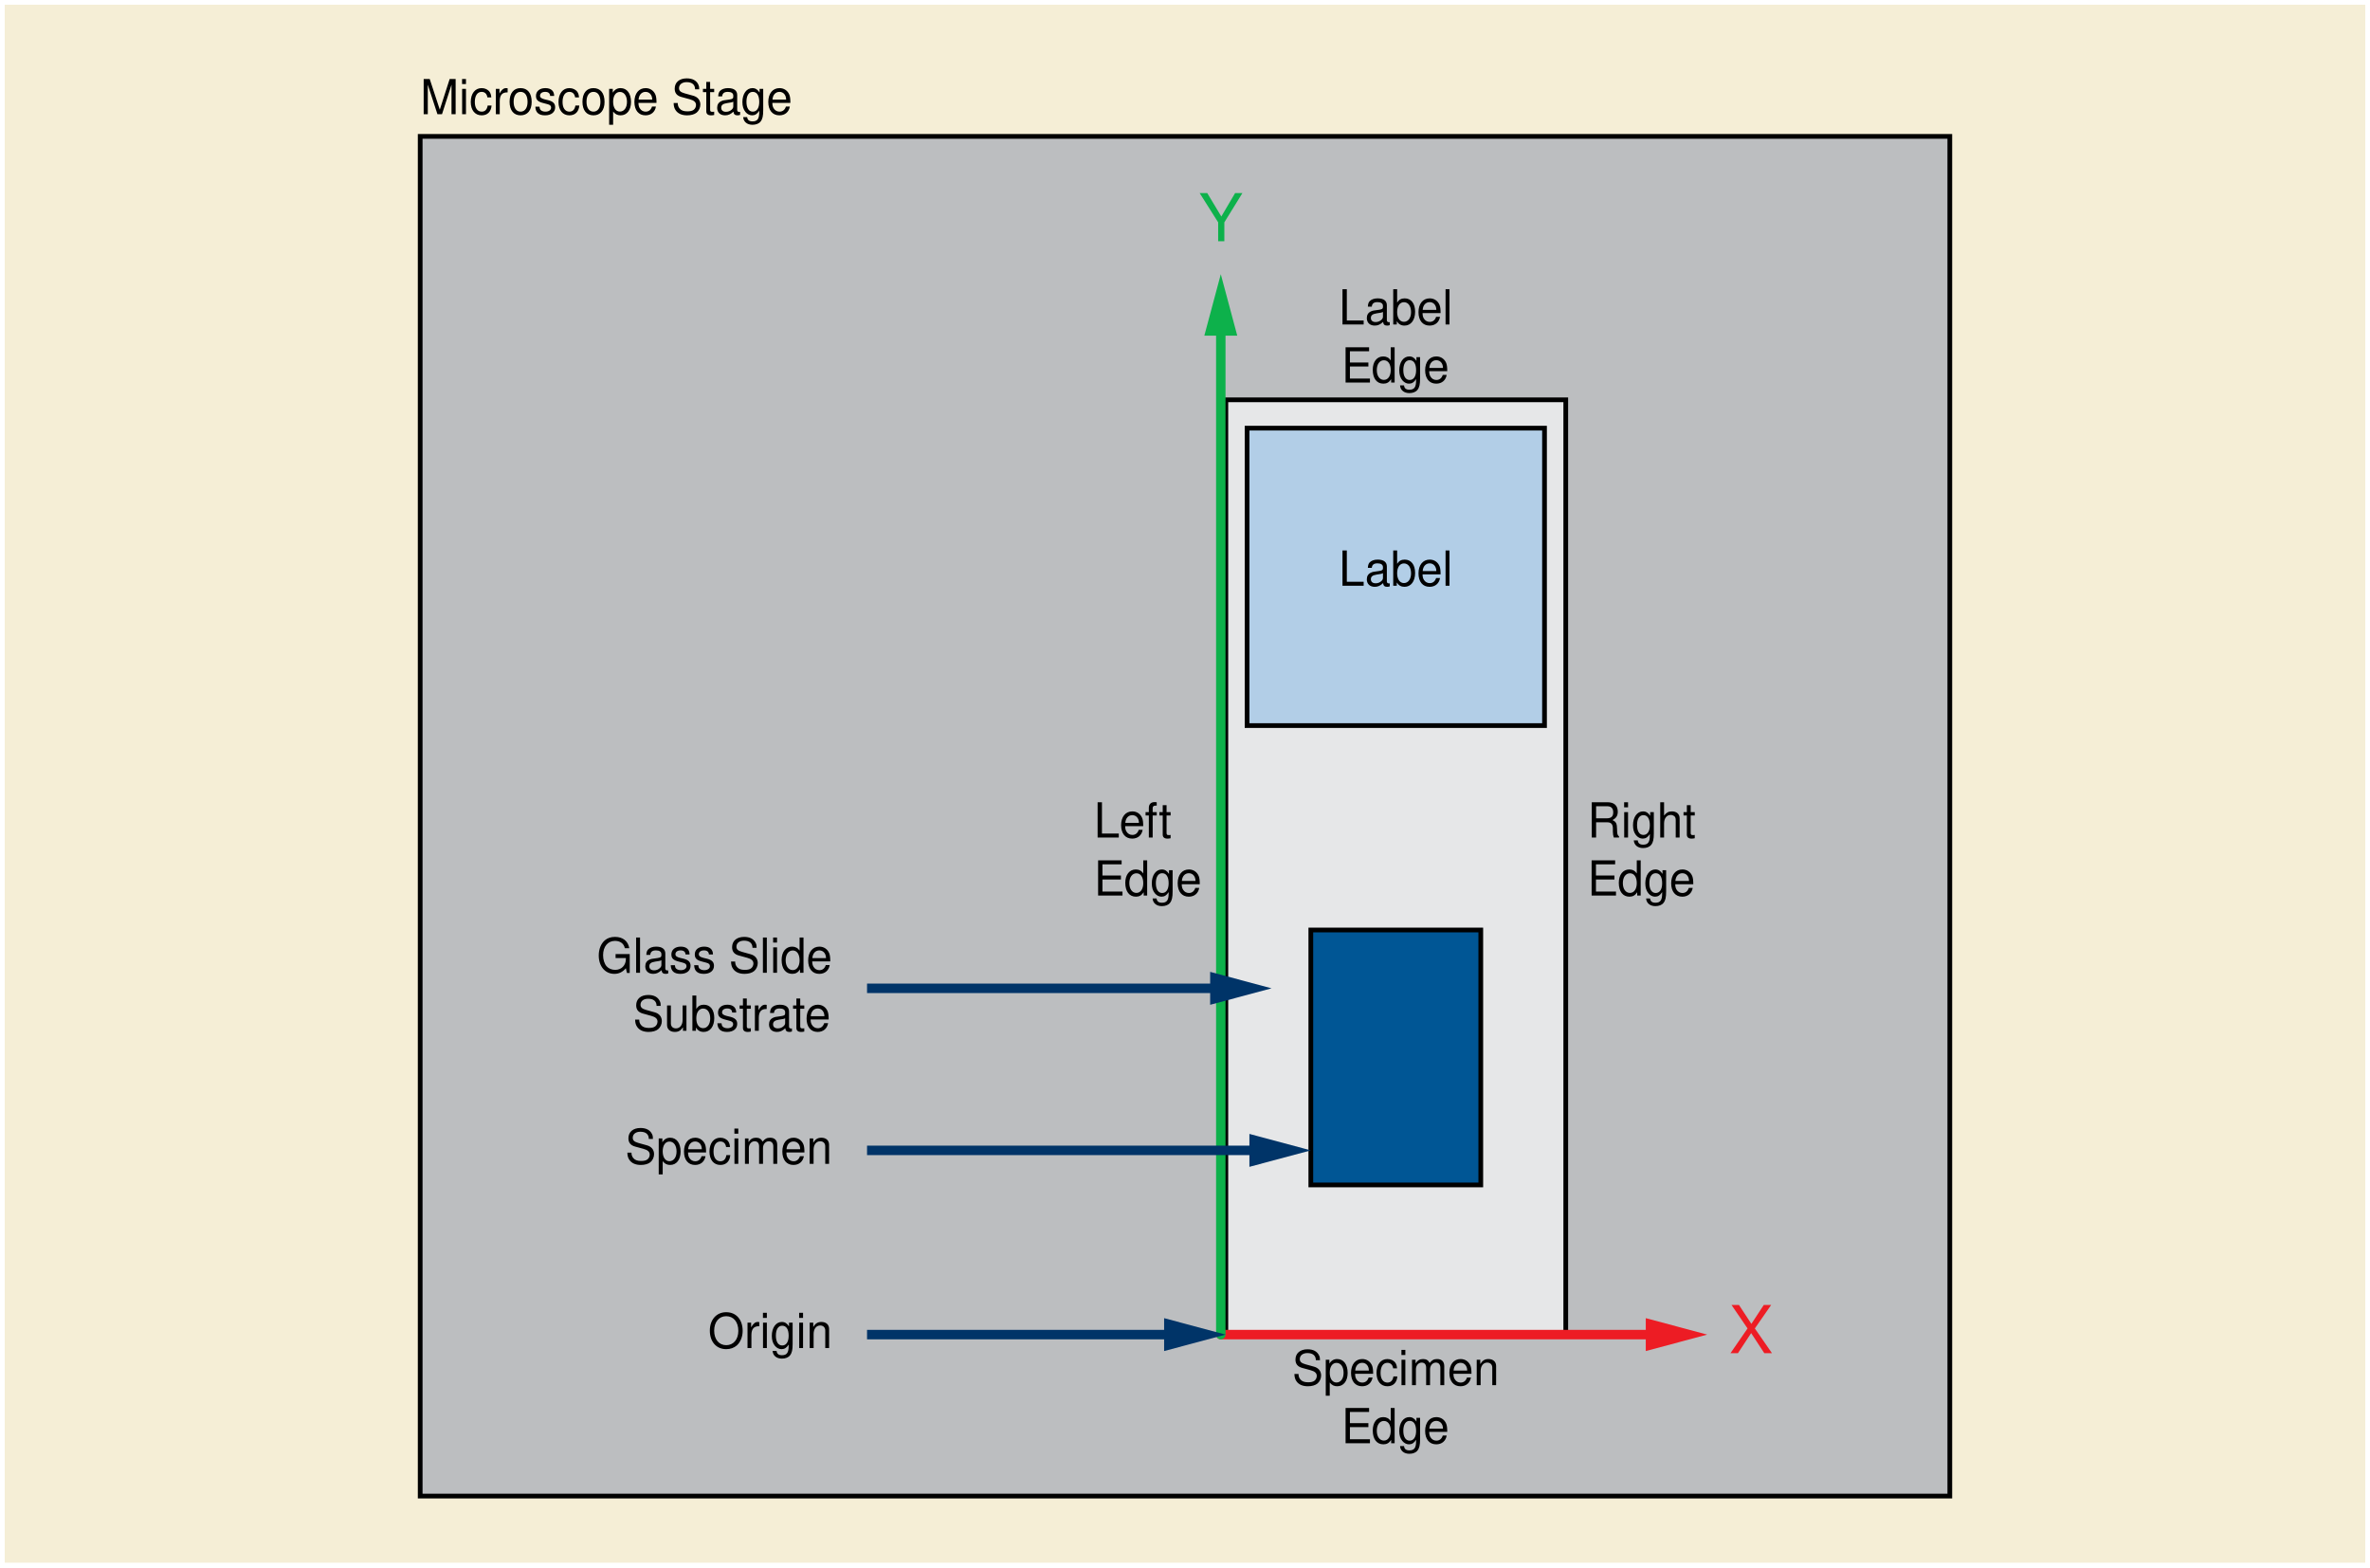
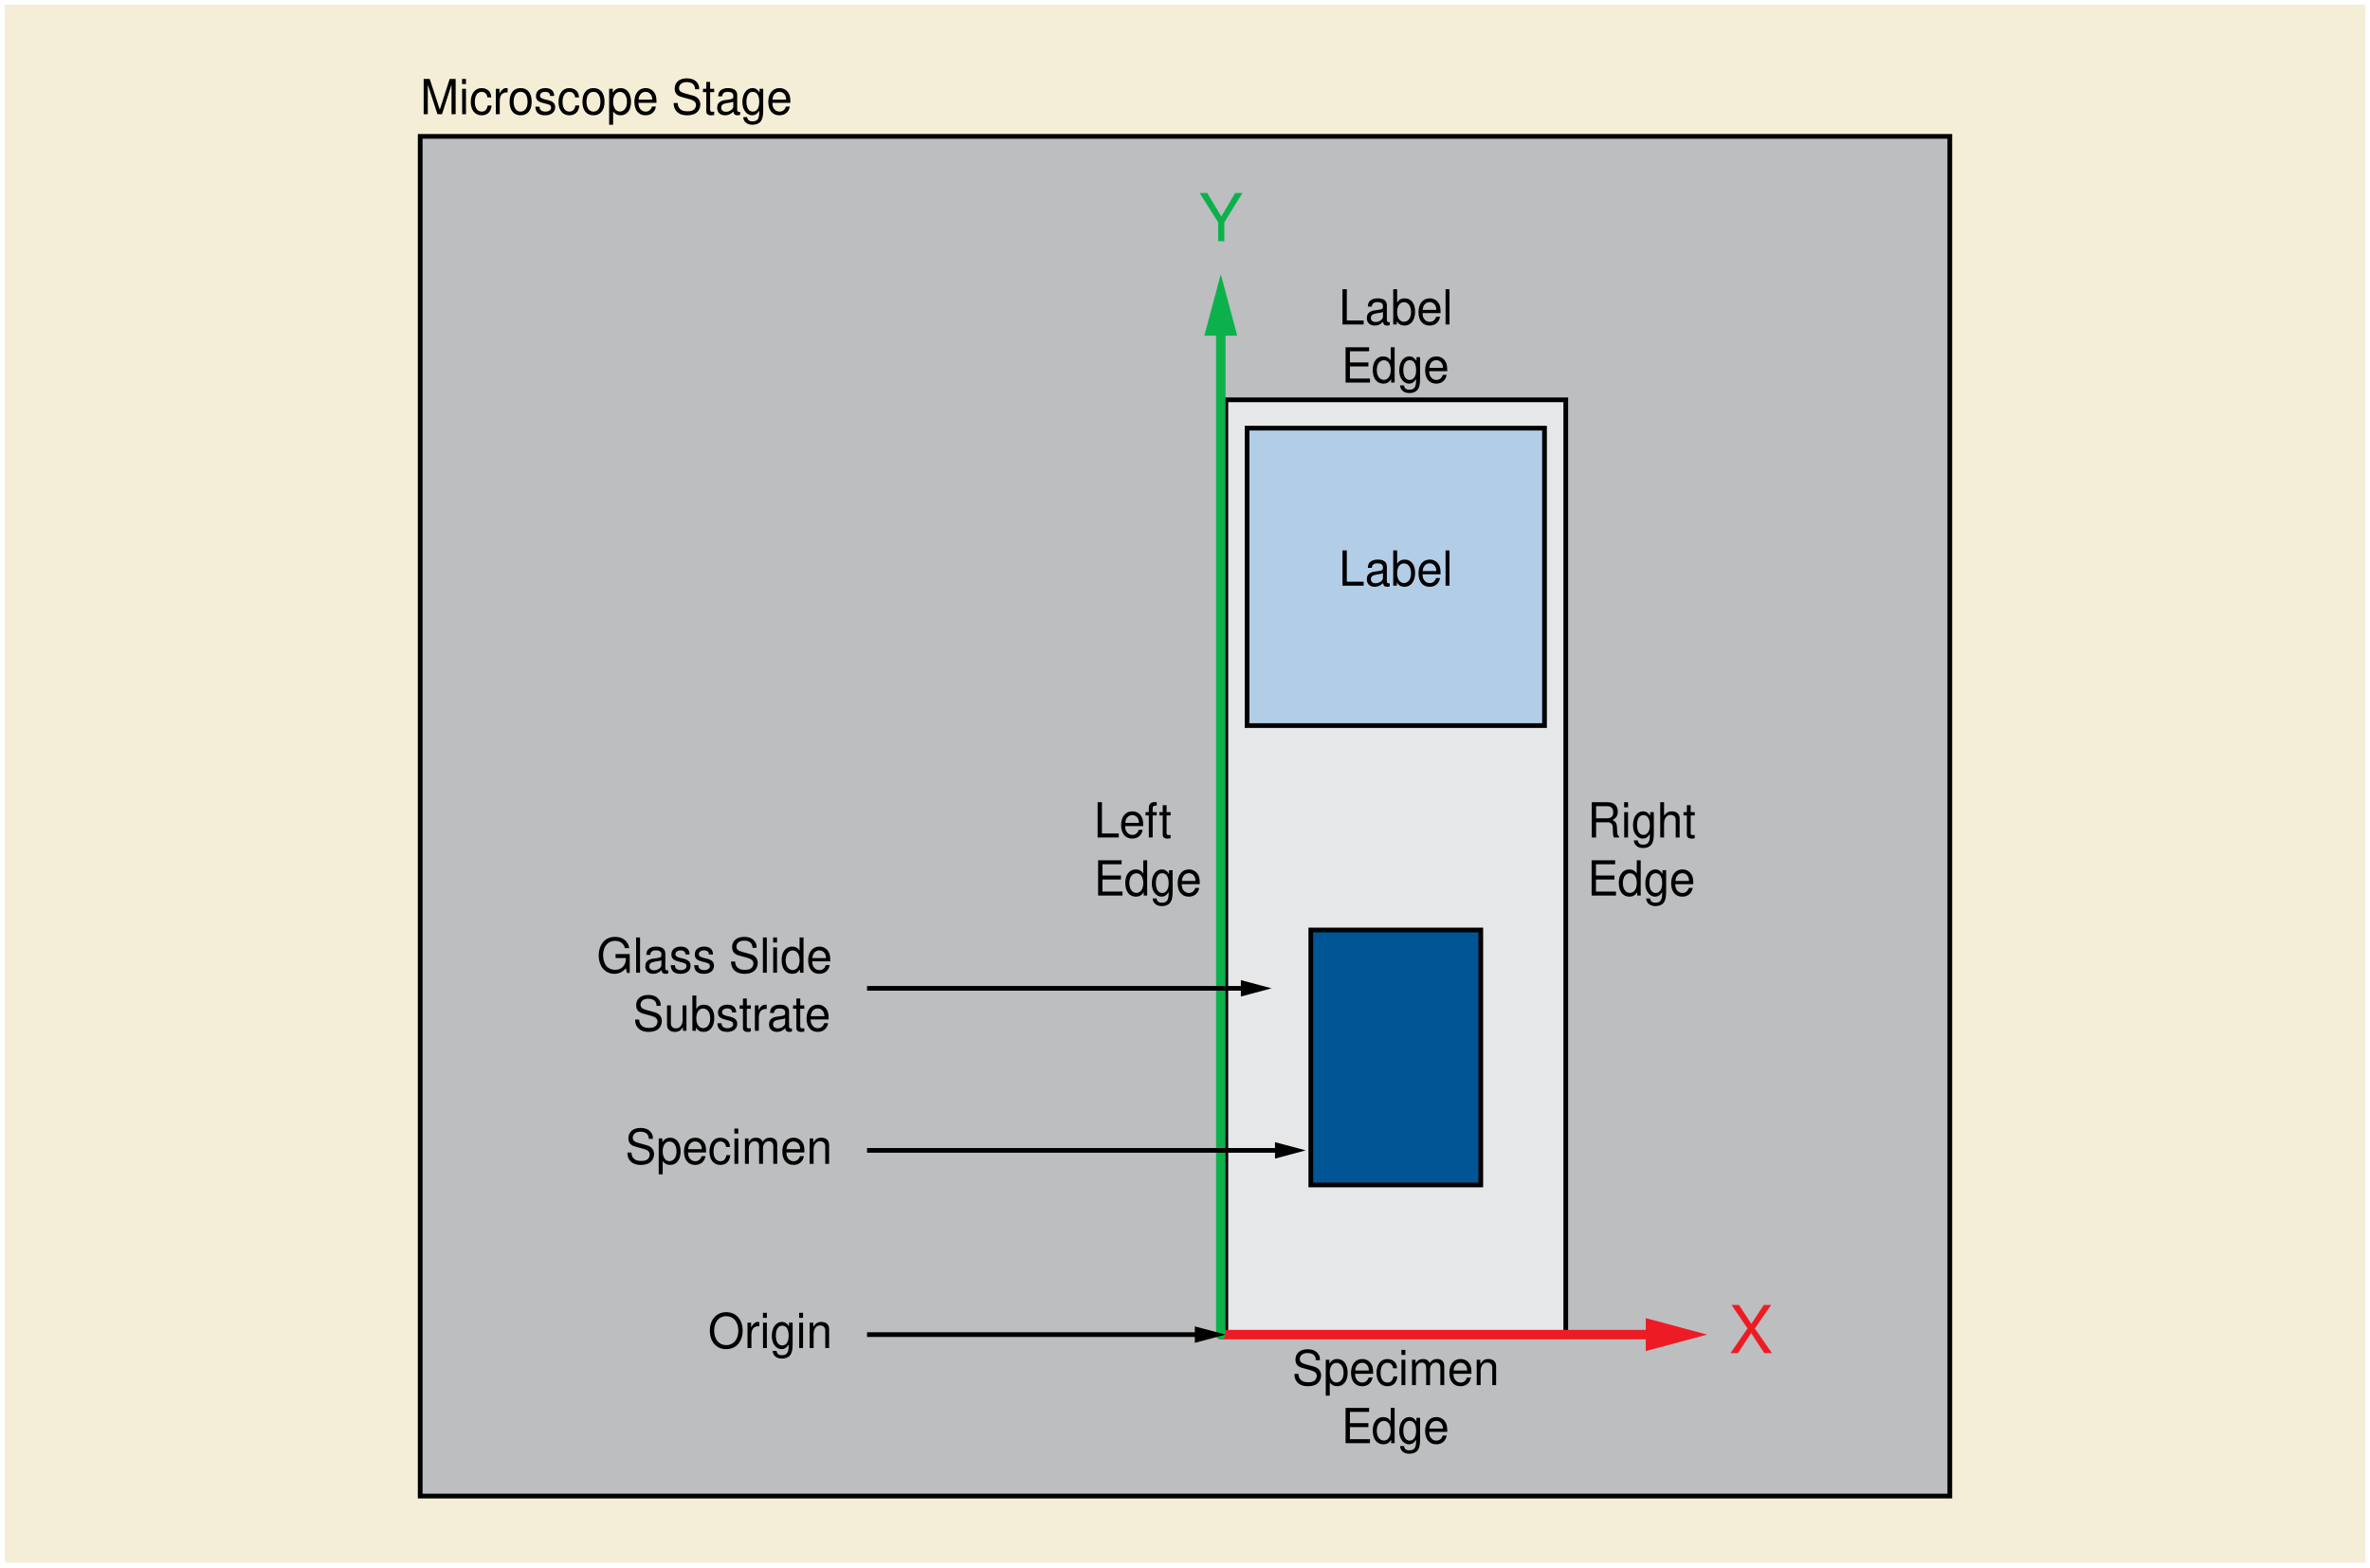
<svg xmlns="http://www.w3.org/2000/svg" version="1.1" id="Layer_1" x="0px" y="0px" width="502px" height="332px" viewBox="0 0 502 332" enable-background="new 0 0 502 332" xml:space="preserve">
  <defs>
    <style type="text/css">
	text {
	  font-family: Helvetica, Verdana, ArialUnicodeMS, san-serif
	}
	</style>
  </defs>
  <g>
   </g>
-   <rect x="1" y="1" fill="#F5EED6" width="500" height="330" />
  <g>
-     <rect x="89.002" y="28.888" fill="#BCBEC0" stroke="#000000" width="323.997" height="288" />
-     <text transform="matrix(1 0 0 1 253.9131 51.0942)" fill="#0DB14B" font-size="14">Y</text>
-     <text transform="matrix(1 0 0 1 366.2324 286.6172)" fill="#ED1C24" font-size="14">X</text>
+     <rect x="1" y="1" fill="#F5EED6" width="500" height="330" />
    <g>
-       <text transform="matrix(0.963 0 0 1 149.9785 285.5371)" font-size="10.249">Origin</text>
-     </g>
-     <g>
-       <text transform="matrix(0.963 0 0 1 132.4165 246.5156)" font-size="10.249">Specimen</text>
-     </g>
-     <g>
-       <text transform="matrix(0.963 0 0 1 126.3872 206.041)">
-         <tspan x="0" y="0" font-size="10.249">Glass Slide</tspan>
-         <tspan x="7.967" y="12.299" font-size="10.249">Substrate</tspan>
-       </text>
-     </g>
-     <rect x="259.651" y="84.688" fill="#E6E7E8" stroke="#000000" width="72" height="197.999" />
-     <rect x="264.151" y="90.688" fill="#B2CEE7" stroke="#000000" width="63" height="63" />
-     <rect x="277.651" y="196.987" fill="#005695" stroke="#000000" width="36" height="54" />
-     <g>
+       <rect x="89.002" y="28.888" fill="#BCBEC0" stroke="#000000" width="323.997" height="288" />
+       <text transform="matrix(1 0 0 1 253.9131 51.0884)" fill="#0DB14B" font-size="14">Y</text>
+       <text transform="matrix(1 0 0 1 366.2324 286.6113)" fill="#ED1C24" font-size="14">X</text>
      <g>
-         <line fill="none" stroke="#ED1C24" stroke-width="2" stroke-linecap="round" stroke-linejoin="round" x1="258.582" y1="282.687" x2="350.978" y2="282.687" />
+         <text transform="matrix(0.963 0 0 1 149.9785 285.5312)" font-size="10.249">Origin</text>
+       </g>
+       <g>
+         <text transform="matrix(0.963 0 0 1 132.4165 246.5098)" font-size="10.249">Specimen</text>
+       </g>
+       <g>
+         <text transform="matrix(0.963 0 0 1 126.3872 206.0352)">
+           <tspan x="0" y="0" font-size="10.249">Glass Slide</tspan>
+           <tspan x="7.967" y="12.299" font-size="10.249">Substrate</tspan>
+         </text>
+       </g>
+       <rect x="259.651" y="84.688" fill="#E6E7E8" stroke="#000000" width="72" height="197.999" />
+       <rect x="264.151" y="90.688" fill="#B2CEE7" stroke="#000000" width="63" height="63" />
+       <rect x="277.651" y="196.987" fill="#005695" stroke="#000000" width="36" height="54" />
+       <g>
        <g>
-           <polygon fill="#ED1C24" points="348.6,286.173 361.608,282.687 348.6,279.2     " />
+           <line fill="none" stroke="#ED1C24" stroke-width="2" stroke-linecap="round" stroke-linejoin="round" x1="258.582" y1="282.687" x2="350.978" y2="282.687" />
+           <g>
+             <polygon fill="#ED1C24" points="348.6,286.173 361.608,282.687 348.6,279.2     " />
+           </g>
        </g>
      </g>
-     </g>
-     <g>
      <g>
-         <line fill="none" stroke="#0DB14B" stroke-width="2" stroke-linecap="round" x1="258.582" y1="282.687" x2="258.582" y2="68.713" />
        <g>
-           <polygon fill="#0DB14B" points="262.068,71.091 258.582,58.082 255.096,71.091     " />
+           <line fill="none" stroke="#0DB14B" stroke-width="2" stroke-linecap="round" x1="258.582" y1="282.687" x2="258.582" y2="68.713" />
+           <g>
+             <polygon fill="#0DB14B" points="262.068,71.091 258.582,58.082 255.096,71.091     " />
+           </g>
        </g>
      </g>
-     </g>
-     <g>
-       <text transform="matrix(0.963 0 0 1 283.5762 124.062)" font-size="10.249">Label</text>
-     </g>
-     <g>
-       <text transform="matrix(0.963 0 0 1 273.7061 293.3945)">
-         <tspan x="0" y="0" font-size="10.249">Specimen</tspan>
-         <tspan x="10.82" y="12.3" font-size="10.249">Edge</tspan>
-       </text>
-     </g>
-     <g>
-       <text transform="matrix(0.963 0 0 1 283.5762 68.7285)">
-         <tspan x="0" y="0" font-size="10.249">Label</tspan>
-         <tspan x="0.571" y="12.299" font-size="10.249">Edge</tspan>
-       </text>
-     </g>
-     <g>
-       <text transform="matrix(0.963 0 0 1 89.002 24.1953)" font-size="10.249">Microscope Stage</text>
-     </g>
-     <g>
-       <text transform="matrix(0.963 0 0 1 336.2422 177.3945)">
-         <tspan x="0" y="0" font-size="10.249">Right</tspan>
-         <tspan x="0" y="12.3" font-size="10.249">Edge</tspan>
-       </text>
-     </g>
-     <g>
-       <text transform="matrix(0.963 0 0 1 231.709 177.3945)">
-         <tspan x="0" y="0" font-size="10.249">Left</tspan>
-         <tspan x="0" y="12.3" font-size="10.249">Edge</tspan>
-       </text>
-     </g>
-     <g>
      <g>
-         <line fill="none" stroke="#003468" stroke-width="2" stroke-miterlimit="1" x1="183.652" y1="243.665" x2="267.021" y2="243.665" />
+         <text transform="matrix(0.963 0 0 1 283.5762 124.0562)" font-size="10.249">Label</text>
+       </g>
+       <g>
+         <text transform="matrix(0.963 0 0 1 273.7061 293.3887)">
+           <tspan x="0" y="0" font-size="10.249">Specimen</tspan>
+           <tspan x="10.82" y="12.3" font-size="10.249">Edge</tspan>
+         </text>
+       </g>
+       <g>
+         <text transform="matrix(0.963 0 0 1 283.5762 68.7227)">
+           <tspan x="0" y="0" font-size="10.249">Label</tspan>
+           <tspan x="0.571" y="12.299" font-size="10.249">Edge</tspan>
+         </text>
+       </g>
+       <g>
+         <text transform="matrix(0.963 0 0 1 89.002 24.1895)" font-size="10.249">Microscope Stage</text>
+       </g>
+       <g>
+         <text transform="matrix(0.963 0 0 1 336.2422 177.3887)">
+           <tspan x="0" y="0" font-size="10.249">Right</tspan>
+           <tspan x="0" y="12.3" font-size="10.249">Edge</tspan>
+         </text>
+       </g>
+       <g>
+         <text transform="matrix(0.963 0 0 1 231.709 177.3887)">
+           <tspan x="0" y="0" font-size="10.249">Left</tspan>
+           <tspan x="0" y="12.3" font-size="10.249">Edge</tspan>
+         </text>
+       </g>
+       <g>
        <g>
-           <polygon fill="#003468" points="264.643,247.151 277.651,243.665 264.643,240.179     " />
+           <line fill="none" stroke="#000000" stroke-miterlimit="1" x1="183.652" y1="243.665" x2="271.255" y2="243.665" />
+           <g>
+             <polygon points="270.065,245.408 276.57,243.665 270.065,241.922     " />
+           </g>
        </g>
      </g>
-     </g>
-     <g>
      <g>
-         <line fill="none" stroke="#003468" stroke-width="2" stroke-miterlimit="1" x1="183.652" y1="282.687" x2="248.955" y2="282.687" />
        <g>
-           <polygon fill="#003468" points="246.577,286.173 259.586,282.687 246.577,279.2     " />
+           <line fill="none" stroke="#000000" stroke-miterlimit="1" x1="183.652" y1="282.687" x2="254.271" y2="282.687" />
+           <g>
+             <polygon points="253.081,284.43 259.586,282.687 253.081,280.943     " />
+           </g>
        </g>
      </g>
-     </g>
-     <g>
      <g>
-         <line fill="none" stroke="#003468" stroke-width="2" stroke-miterlimit="1" x1="183.652" y1="209.34" x2="258.706" y2="209.34" />
        <g>
-           <polygon fill="#003468" points="256.328,212.826 269.337,209.34 256.328,205.854     " />
+           <line fill="none" stroke="#000000" stroke-miterlimit="1" x1="183.652" y1="209.34" x2="264.021" y2="209.34" />
+           <g>
+             <polygon points="262.832,211.083 269.337,209.34 262.832,207.597     " />
+           </g>
        </g>
      </g>
    </g>
  </g>
</svg>
